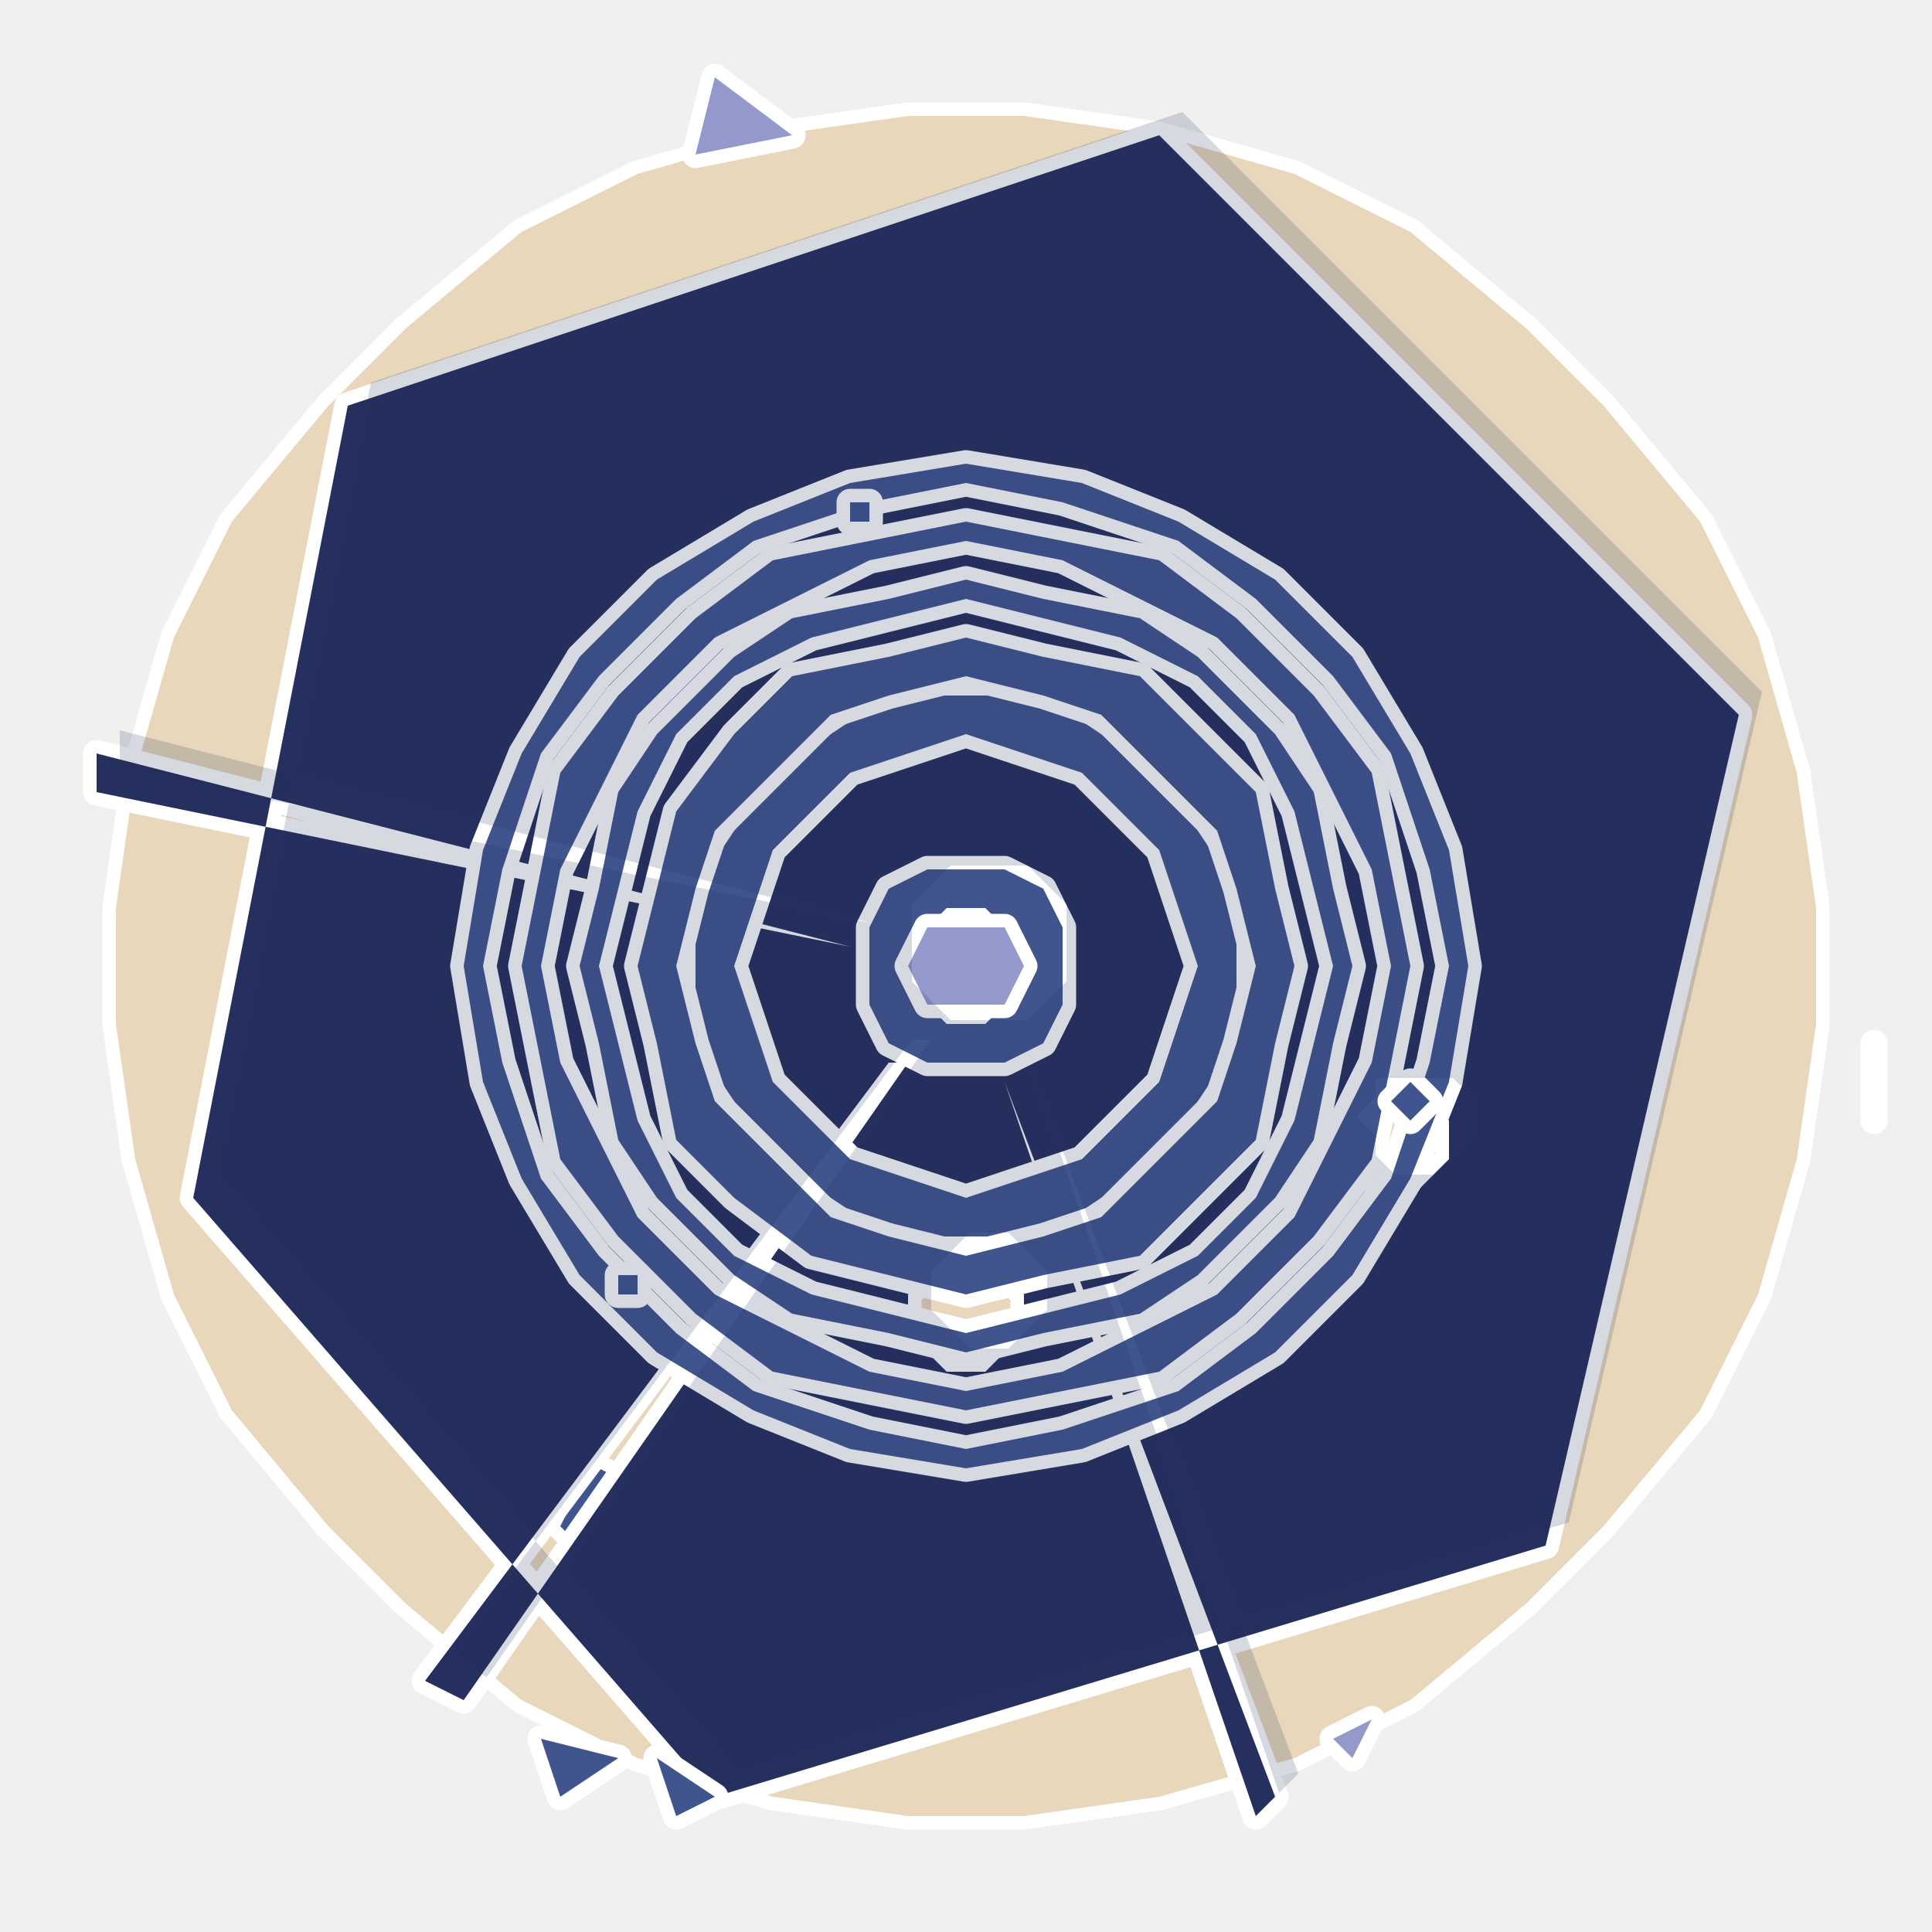
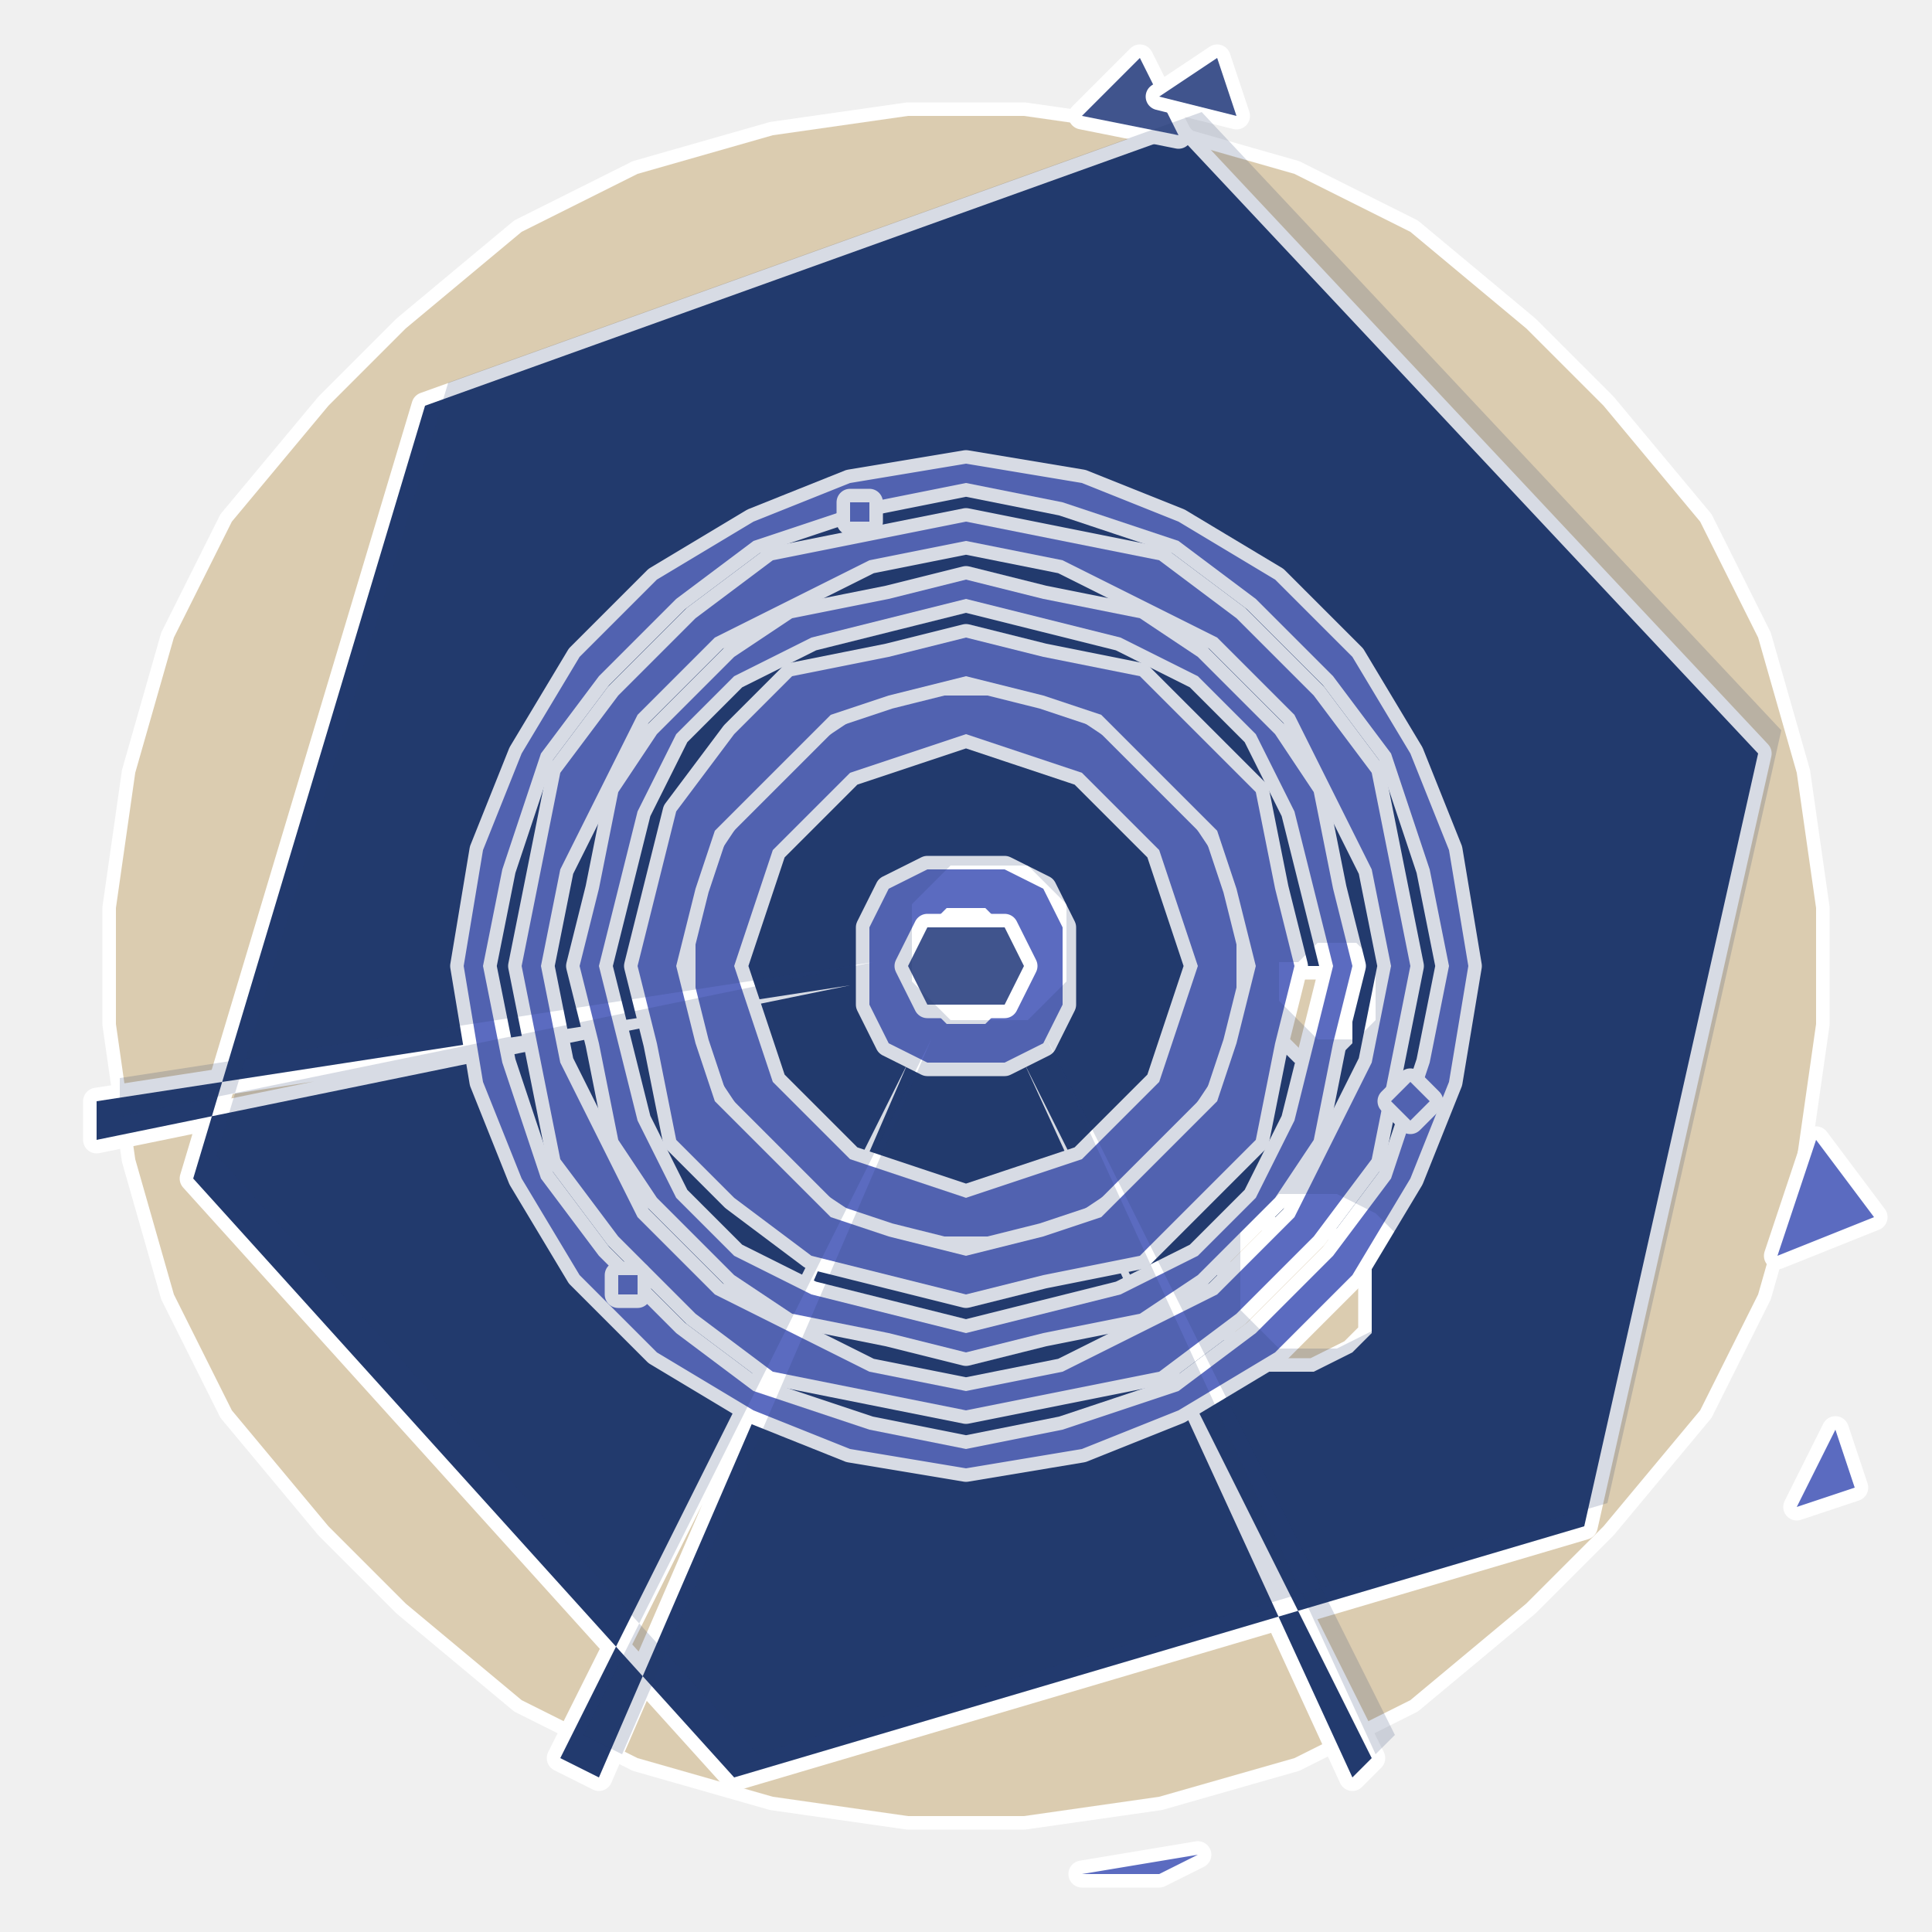
<svg xmlns="http://www.w3.org/2000/svg" viewBox="0 0 100 100" role="img" aria-label="@playform/ets-hook-dsh-graph-suggester - spike-star">
  <style>
		@media (prefers-reduced-motion: no-preference) {
			.ets-hook-dsh-graph-suggester-scene * { transform-box: view-box; transform-origin: 50% 50%; }
- 		.ets-hook-dsh-graph-suggester-counter { animation: ets-hook-dsh-graph-suggester-counter 24s linear -7s infinite; }
+ 		.ets-hook-dsh-graph-suggester-counter { animation: ets-hook-dsh-graph-suggester-counter 26s linear -1s infinite; }
		@keyframes ets-hook-dsh-graph-suggester-counter { to { transform: rotate(-360deg); } }
- 		.ets-hook-dsh-graph-suggester-breathe { animation: ets-hook-dsh-graph-suggester-breathe 5s ease-in-out -7s infinite; }
+ 		.ets-hook-dsh-graph-suggester-breathe { animation: ets-hook-dsh-graph-suggester-breathe 5s ease-in-out -1s infinite; }
		@keyframes ets-hook-dsh-graph-suggester-breathe { 50% { transform: scale(1.06); opacity: 0.85; } }
- 		.ets-hook-dsh-graph-suggester-fire { animation: ets-hook-dsh-graph-suggester-fire 3.2s ease-in-out infinite; }
+ 		.ets-hook-dsh-graph-suggester-fire { animation: ets-hook-dsh-graph-suggester-fire 2.9s ease-in-out infinite; }
		@keyframes ets-hook-dsh-graph-suggester-fire { 0%, 100% { opacity: 0.35; } 50% { opacity: 1; } }
- 		.ets-hook-dsh-graph-suggester-twinkle { animation: ets-hook-dsh-graph-suggester-twinkle 9s ease-in-out -7s infinite; }
+ 		.ets-hook-dsh-graph-suggester-twinkle { animation: ets-hook-dsh-graph-suggester-twinkle 7s ease-in-out -1s infinite; }
		@keyframes ets-hook-dsh-graph-suggester-twinkle { 0%, 100% { transform: scale(0.94); opacity: 0.4; } 50% { transform: scale(1.06); opacity: 1; } }
- 		.ets-hook-dsh-graph-suggester-trace { animation: ets-hook-dsh-graph-suggester-trace 5s ease-in-out -7s infinite; }
+ 		.ets-hook-dsh-graph-suggester-trace { animation: ets-hook-dsh-graph-suggester-trace 5s ease-in-out -1s infinite; }
		@keyframes ets-hook-dsh-graph-suggester-trace { 0%, 100% { transform: translate(0, 0); opacity: 1; } 50% { transform: translate(1.4px, -1.4px); opacity: 0.35; } }
		}
	</style>
  <defs>
    <path id="ets-hook-dsh-graph-suggester-0" d="M91,67 L88,73 L83,79 L79,83 L73,88 L67,91 L60,93 L53,94 L47,94 L40,93 L33,91 L27,88 L21,83 L17,79 L12,73 L9,67 L7,60 L6,53 L6,47 L7,40 L9,33 L12,27 L17,21 L21,17 L27,12 L33,9 L40,7 L47,6 L53,6 L60,7 L67,9 L73,12 L79,17 L83,21 L88,27 L91,33 L93,40 L94,47 L94,53 L93,60 Z" />
-     <path id="ets-hook-dsh-graph-suggester-1" d="M34,79 L33,80 L31,81 L30,80 L29,79 L30,77 L31,76 L33,77 Z" />
-     <path id="ets-hook-dsh-graph-suggester-2" d="M80,30 L79,31 L77,32 L75,31 L75,30 L75,28 L77,27 L79,28 Z" />
-     <path id="ets-hook-dsh-graph-suggester-3" d="M65,18 L64,20 L62,21 L60,20 L60,18 L60,17 L62,16 L64,17 Z" />
-     <path id="ets-hook-dsh-graph-suggester-4" d="M80,80 L37,93 L10,62 L18,21 L60,7 L90,37 Z M52,56 L66,93 L65,94 L52,56 Z M53,68 L53,69 L52,70 L51,71 L50,71 L49,71 L48,70 L47,69 L47,68 L47,67 L48,66 L49,65 L50,65 L51,65 L52,66 L53,67 Z M47,55 L24,88 L22,87 L46,55 Z M44,49 L5,41 L5,39 L44,49 Z M75,59 L75,60 L74,61 L73,62 L72,62 L71,62 L70,61 L70,60 L69,59 L70,58 L70,57 L71,57 L72,57 L73,57 L74,57 L75,58 Z M54,50 L54,52 L53,53 L52,54 L50,54 L48,54 L47,53 L46,52 L46,50 L46,48 L47,47 L48,46 L50,46 L52,46 L53,47 L54,48 Z" />
+     <path id="ets-hook-dsh-graph-suggester-1" d="M84,62 L84,63 L82,64 L80,63 L80,62 L80,60 L82,59 L84,60 Z" />
+     <path id="ets-hook-dsh-graph-suggester-2" d="M35,21 L35,22 L33,23 L31,22 L31,21 L31,19 L33,18 L35,19 Z" />
+     <path id="ets-hook-dsh-graph-suggester-3" d="M35,21 L35,22 L33,23 L31,22 L31,21 L31,19 L33,18 L35,19 Z" />
+     <path id="ets-hook-dsh-graph-suggester-4" d="M82,79 L38,92 L10,61 L22,21 L61,7 L91,39 Z M53,55 L71,91 L70,92 L53,55 Z M70,52 L70,53 L70,54 L69,55 L68,55 L67,55 L66,54 L65,53 L65,52 L65,51 L66,51 L67,50 L68,50 L69,50 L70,51 L70,51 Z M47,55 L31,92 L29,91 L47,55 Z M44,51 L5,59 L5,57 L44,51 Z M71,67 L71,69 L70,70 L68,71 L67,71 L65,71 L64,70 L63,69 L63,67 L63,65 L64,64 L65,63 L67,63 L68,63 L70,64 L71,65 Z M54,50 L54,52 L53,53 L52,54 L50,54 L48,54 L47,53 L46,52 L46,50 L46,48 L47,47 L48,46 L50,46 L52,46 L53,47 L54,48 Z" />
    <path id="ets-hook-dsh-graph-suggester-5" d="M64,50 L64,54 L62,57 L60,60 L57,62 L54,64 L50,64 L46,64 L43,62 L40,60 L38,57 L36,54 L36,50 L36,46 L38,43 L40,40 L43,38 L46,36 L50,36 L54,36 L57,38 L60,40 L62,43 L64,46 Z M62,50 L61,53 L60,56 L58,58 L56,60 L53,61 L50,62 L47,61 L44,60 L42,58 L40,56 L39,53 L38,50 L39,47 L40,44 L42,42 L44,40 L47,39 L50,38 L53,39 L56,40 L58,42 L60,44 L61,47 Z" />
    <path id="ets-hook-dsh-graph-suggester-6" d="M67,50 L66,54 L65,59 L62,62 L59,65 L54,66 L50,67 L46,66 L42,65 L38,62 L35,59 L34,54 L33,50 L34,46 L35,42 L38,38 L41,35 L46,34 L50,33 L54,34 L59,35 L62,38 L65,41 L66,46 Z M65,50 L64,54 L63,57 L60,60 L57,63 L54,64 L50,65 L46,64 L43,63 L40,60 L37,57 L36,54 L35,50 L36,46 L37,43 L40,40 L43,37 L46,36 L50,35 L54,36 L57,37 L60,40 L63,43 L64,46 Z" />
    <path id="ets-hook-dsh-graph-suggester-7" d="M55,50 L55,52 L54,54 L52,55 L50,55 L48,55 L46,54 L45,52 L45,50 L45,48 L46,46 L48,45 L50,45 L52,45 L54,46 L55,48 Z M53,50 L53,51 L52,52 L51,53 L50,53 L49,53 L48,52 L47,51 L47,50 L47,49 L48,48 L49,47 L50,47 L51,47 L52,48 L53,49 Z" />
    <path id="ets-hook-dsh-graph-suggester-8" d="M70,50 L69,54 L68,59 L66,62 L62,66 L59,68 L54,69 L50,70 L46,69 L41,68 L38,66 L34,62 L32,59 L31,54 L30,50 L31,46 L32,41 L34,38 L38,34 L41,32 L46,31 L50,30 L54,31 L59,32 L62,34 L66,38 L68,41 L69,46 Z M69,50 L68,54 L67,58 L65,62 L62,65 L58,67 L54,68 L50,69 L46,68 L42,67 L38,65 L35,62 L33,58 L32,54 L31,50 L32,46 L33,42 L35,38 L38,35 L42,33 L46,32 L50,31 L54,32 L58,33 L62,35 L65,38 L67,42 L68,46 Z" />
    <path id="ets-hook-dsh-graph-suggester-9" d="M73,50 L72,55 L71,60 L68,64 L64,68 L60,71 L55,72 L50,73 L45,72 L40,71 L36,68 L32,64 L29,60 L28,55 L27,50 L28,45 L29,40 L32,36 L36,32 L40,29 L45,28 L50,27 L55,28 L60,29 L64,32 L68,36 L71,40 L72,45 Z M72,50 L71,55 L69,59 L67,63 L63,67 L59,69 L55,71 L50,72 L45,71 L41,69 L37,67 L33,63 L31,59 L29,55 L28,50 L29,45 L31,41 L33,37 L37,33 L41,31 L45,29 L50,28 L55,29 L59,31 L63,33 L67,37 L69,41 L71,45 Z" />
    <path id="ets-hook-dsh-graph-suggester-10" d="M76,50 L75,56 L73,61 L70,66 L66,70 L61,73 L56,75 L50,76 L44,75 L39,73 L34,70 L30,66 L27,61 L25,56 L24,50 L25,44 L27,39 L30,34 L34,30 L39,27 L44,25 L50,24 L56,25 L61,27 L66,30 L70,34 L73,39 L75,44 Z M75,50 L74,55 L72,61 L69,65 L65,69 L61,72 L55,74 L50,75 L45,74 L39,72 L35,69 L31,65 L28,61 L26,55 L25,50 L26,45 L28,39 L31,35 L35,31 L39,28 L45,26 L50,25 L55,26 L61,28 L65,31 L69,35 L72,39 L74,45 Z" />
    <path id="ets-hook-dsh-graph-suggester-11" d="M74,57 L73,58 L73,58 L72,57 L73,56 L73,56 Z" />
    <path id="ets-hook-dsh-graph-suggester-12" d="M33,66 L33,67 L32,67 L32,66 L32,66 L33,66 Z" />
    <path id="ets-hook-dsh-graph-suggester-13" d="M45,27 L45,27 L44,27 L44,27 L44,26 L45,26 Z" />
-     <path id="ets-hook-dsh-graph-suggester-14" d="M37,93 L35,94 L34,91 Z" />
-     <path id="ets-hook-dsh-graph-suggester-15" d="M36,8 L37,4 L41,7 Z" />
-     <path id="ets-hook-dsh-graph-suggester-16" d="M97,54 L97,56 L97,58 Z" />
-     <path id="ets-hook-dsh-graph-suggester-17" d="M71,89 L70,91 L69,90 Z" />
-     <path id="ets-hook-dsh-graph-suggester-18" d="M32,91 L29,93 L28,90 Z" />
+     <path id="ets-hook-dsh-graph-suggester-14" d="M62,96 L60,97 L56,97 Z" />
+     <path id="ets-hook-dsh-graph-suggester-15" d="M56,6 L59,3 L61,7 Z" />
+     <path id="ets-hook-dsh-graph-suggester-16" d="M95,74 L96,77 L93,78 Z" />
+     <path id="ets-hook-dsh-graph-suggester-17" d="M60,5 L63,3 L64,6 Z" />
+     <path id="ets-hook-dsh-graph-suggester-18" d="M94,59 L97,63 L92,65 Z" />
    <path id="ets-hook-dsh-graph-suggester-19" d="M53,50 L52,52 L51,52 L49,52 L48,52 L47,50 L48,48 L49,48 L51,48 L52,48 Z" />
  </defs>
  <g class="ets-hook-dsh-graph-suggester-scene">
-     <g fill="#E8D7BA" fill-opacity="1" fill-rule="evenodd" stroke="#ffffff" stroke-width="1.4" stroke-linejoin="round" paint-order="stroke fill">
+     <g fill="#DBCCB0" fill-opacity="1" fill-rule="evenodd" stroke="#ffffff" stroke-width="1.4" stroke-linejoin="round" paint-order="stroke fill">
      <use class="ets-hook-dsh-graph-suggester-breathe" href="#ets-hook-dsh-graph-suggester-0" />
    </g>
-     <g fill="#40548D" fill-opacity="1" fill-rule="evenodd" stroke="#ffffff" stroke-width="1.4" stroke-linejoin="round" paint-order="stroke fill">
-       <use class="ets-hook-dsh-graph-suggester-fire" style="animation-delay:-7.00s" href="#ets-hook-dsh-graph-suggester-1" />
-       <use class="ets-hook-dsh-graph-suggester-fire" style="animation-delay:-7.18s" href="#ets-hook-dsh-graph-suggester-2" />
-       <use class="ets-hook-dsh-graph-suggester-fire" style="animation-delay:-7.36s" href="#ets-hook-dsh-graph-suggester-3" />
+     <g fill="#5B6BC0" fill-opacity="1" fill-rule="evenodd" stroke="#ffffff" stroke-width="1.4" stroke-linejoin="round" paint-order="stroke fill">
+       <use class="ets-hook-dsh-graph-suggester-fire" style="animation-delay:-1.00s" href="#ets-hook-dsh-graph-suggester-1" />
+       <use class="ets-hook-dsh-graph-suggester-fire" style="animation-delay:-1.18s" href="#ets-hook-dsh-graph-suggester-2" />
+       <use class="ets-hook-dsh-graph-suggester-fire" style="animation-delay:-1.36s" href="#ets-hook-dsh-graph-suggester-3" />
    </g>
-     <g fill="#26305E" fill-opacity="1" fill-rule="evenodd" stroke="#ffffff" stroke-width="1.4" stroke-linejoin="round" paint-order="stroke fill">
+     <g fill="#223A6E" fill-opacity="1" fill-rule="evenodd" stroke="#ffffff" stroke-width="1.4" stroke-linejoin="round" paint-order="stroke fill">
      <use href="#ets-hook-dsh-graph-suggester-4" />
    </g>
-     <g fill="#40548D" fill-opacity="1" fill-rule="evenodd" stroke="#ffffff" stroke-width="1.4" stroke-linejoin="round" paint-order="stroke fill">
+     <g fill="#5B6BC0" fill-opacity="1" fill-rule="evenodd" stroke="#ffffff" stroke-width="1.4" stroke-linejoin="round" paint-order="stroke fill">
      <use class="ets-hook-dsh-graph-suggester-breathe" href="#ets-hook-dsh-graph-suggester-5" />
      <use class="ets-hook-dsh-graph-suggester-breathe" href="#ets-hook-dsh-graph-suggester-6" />
      <use class="ets-hook-dsh-graph-suggester-breathe" href="#ets-hook-dsh-graph-suggester-7" />
      <use class="ets-hook-dsh-graph-suggester-breathe" href="#ets-hook-dsh-graph-suggester-8" />
      <use class="ets-hook-dsh-graph-suggester-breathe" href="#ets-hook-dsh-graph-suggester-9" />
      <use class="ets-hook-dsh-graph-suggester-breathe" href="#ets-hook-dsh-graph-suggester-10" />
      <use class="ets-hook-dsh-graph-suggester-counter" href="#ets-hook-dsh-graph-suggester-11" />
      <use class="ets-hook-dsh-graph-suggester-counter" href="#ets-hook-dsh-graph-suggester-12" />
      <use class="ets-hook-dsh-graph-suggester-counter" href="#ets-hook-dsh-graph-suggester-13" />
      <use class="ets-hook-dsh-graph-suggester-twinkle" href="#ets-hook-dsh-graph-suggester-14" />
    </g>
-     <g fill="#9499CB" fill-opacity="1" fill-rule="evenodd" stroke="#ffffff" stroke-width="1.4" stroke-linejoin="round" paint-order="stroke fill">
+     <g fill="#40548D" fill-opacity="1" fill-rule="evenodd" stroke="#ffffff" stroke-width="1.4" stroke-linejoin="round" paint-order="stroke fill">
      <use class="ets-hook-dsh-graph-suggester-twinkle" href="#ets-hook-dsh-graph-suggester-15" />
    </g>
-     <g fill="#40548D" fill-opacity="1" fill-rule="evenodd" stroke="#ffffff" stroke-width="1.4" stroke-linejoin="round" paint-order="stroke fill">
+     <g fill="#5B6BC0" fill-opacity="1" fill-rule="evenodd" stroke="#ffffff" stroke-width="1.4" stroke-linejoin="round" paint-order="stroke fill">
      <use class="ets-hook-dsh-graph-suggester-twinkle" href="#ets-hook-dsh-graph-suggester-16" />
    </g>
-     <g fill="#9499CB" fill-opacity="1" fill-rule="evenodd" stroke="#ffffff" stroke-width="1.4" stroke-linejoin="round" paint-order="stroke fill">
+     <g fill="#40548D" fill-opacity="1" fill-rule="evenodd" stroke="#ffffff" stroke-width="1.4" stroke-linejoin="round" paint-order="stroke fill">
      <use class="ets-hook-dsh-graph-suggester-twinkle" href="#ets-hook-dsh-graph-suggester-17" />
    </g>
-     <g fill="#40548D" fill-opacity="1" fill-rule="evenodd" stroke="#ffffff" stroke-width="1.4" stroke-linejoin="round" paint-order="stroke fill">
+     <g fill="#5B6BC0" fill-opacity="1" fill-rule="evenodd" stroke="#ffffff" stroke-width="1.4" stroke-linejoin="round" paint-order="stroke fill">
      <use class="ets-hook-dsh-graph-suggester-twinkle" href="#ets-hook-dsh-graph-suggester-18" />
    </g>
-     <g fill="#9499CB" fill-opacity="1" fill-rule="evenodd" stroke="#ffffff" stroke-width="1.4" stroke-linejoin="round" paint-order="stroke fill">
+     <g fill="#40548D" fill-opacity="1" fill-rule="evenodd" stroke="#ffffff" stroke-width="1.4" stroke-linejoin="round" paint-order="stroke fill">
      <use class="ets-hook-dsh-graph-suggester-breathe" href="#ets-hook-dsh-graph-suggester-19" />
    </g>
-     <g class="ets-hook-dsh-graph-suggester-trace" fill="#26305E" fill-opacity="0.18" fill-rule="evenodd" stroke="none">
+     <g class="ets-hook-dsh-graph-suggester-trace" fill="#223A6E" fill-opacity="0.18" fill-rule="evenodd" stroke="none">
      <g transform="translate(1.2,-1.2)">
        <use href="#ets-hook-dsh-graph-suggester-4" />
      </g>
    </g>
  </g>
</svg>
